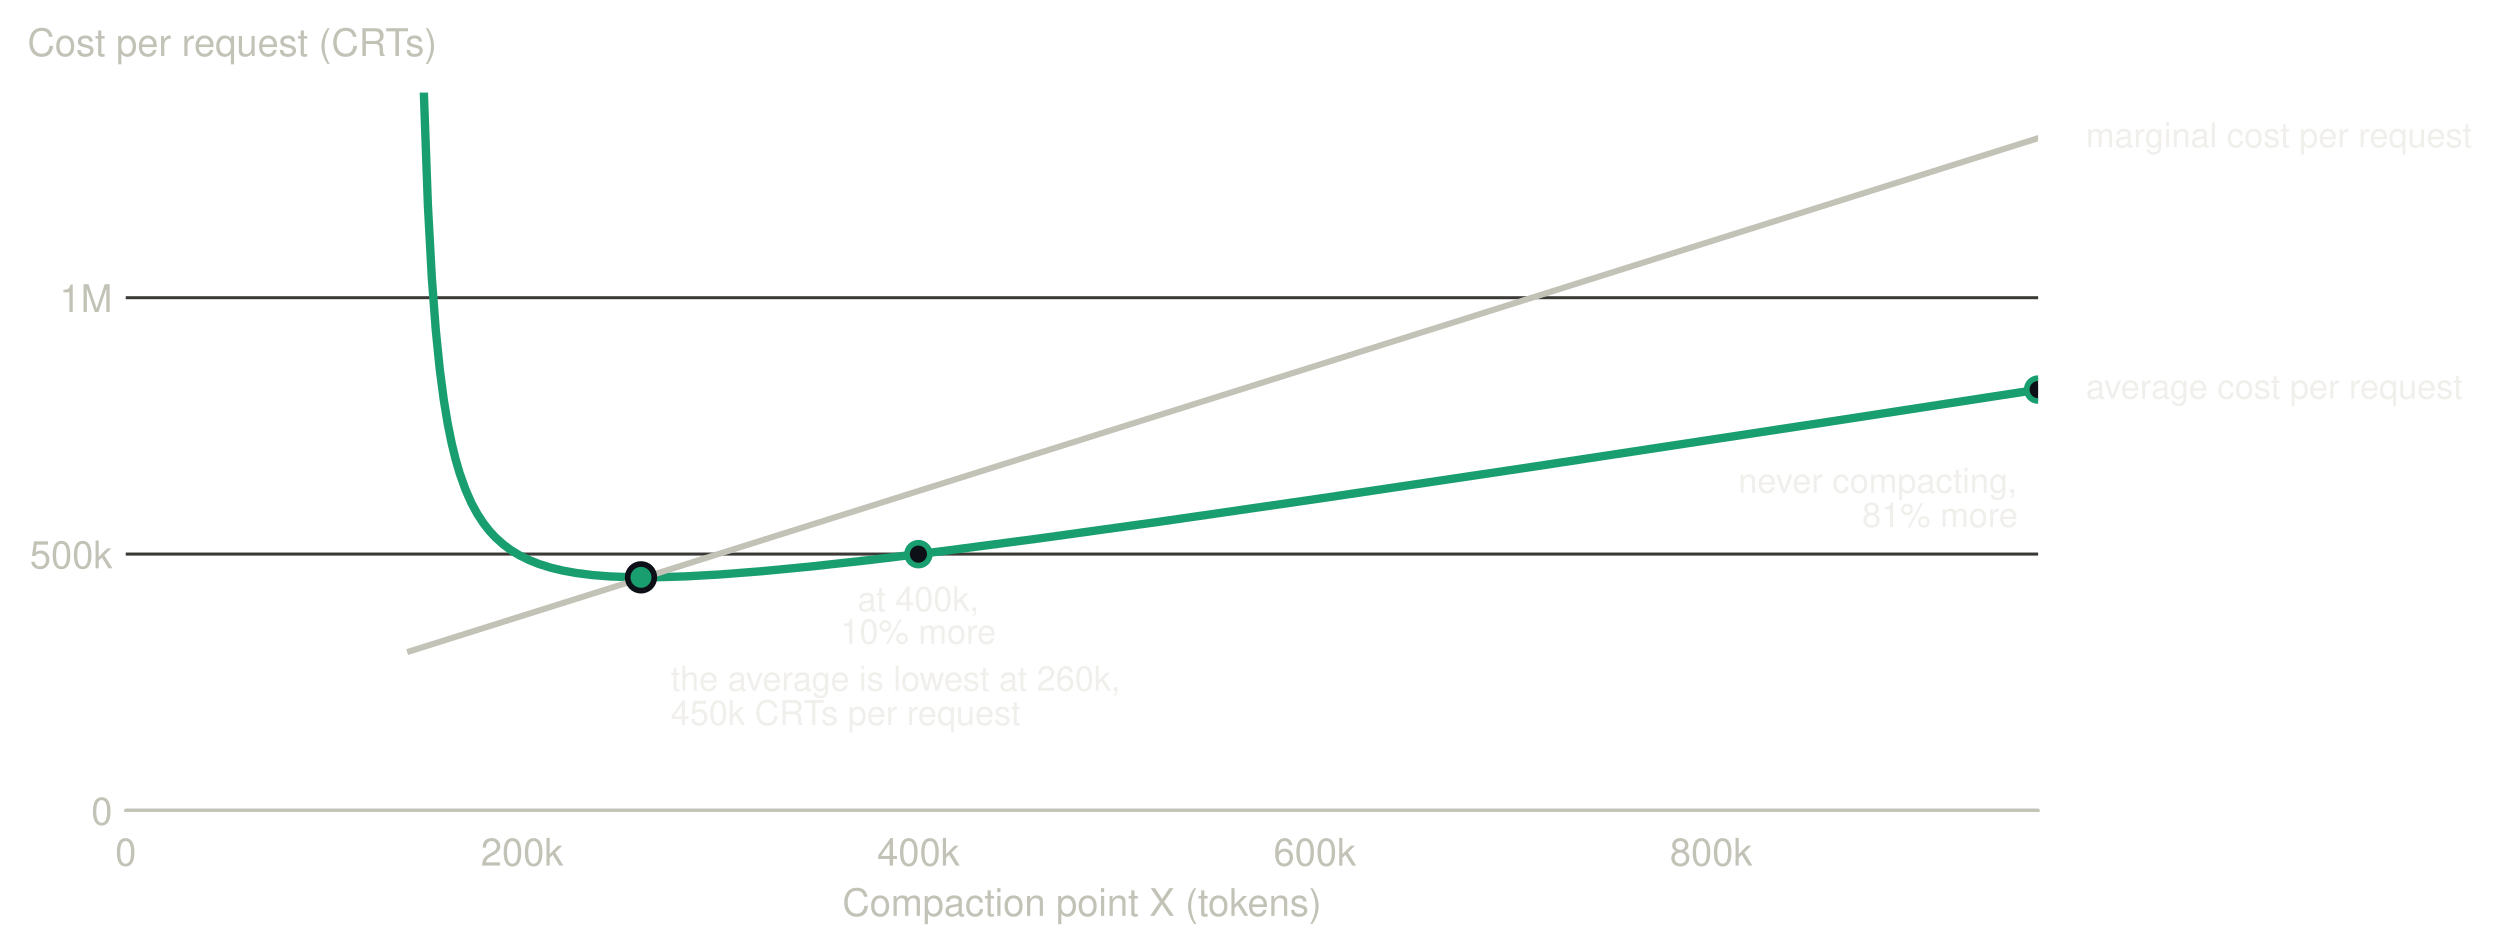
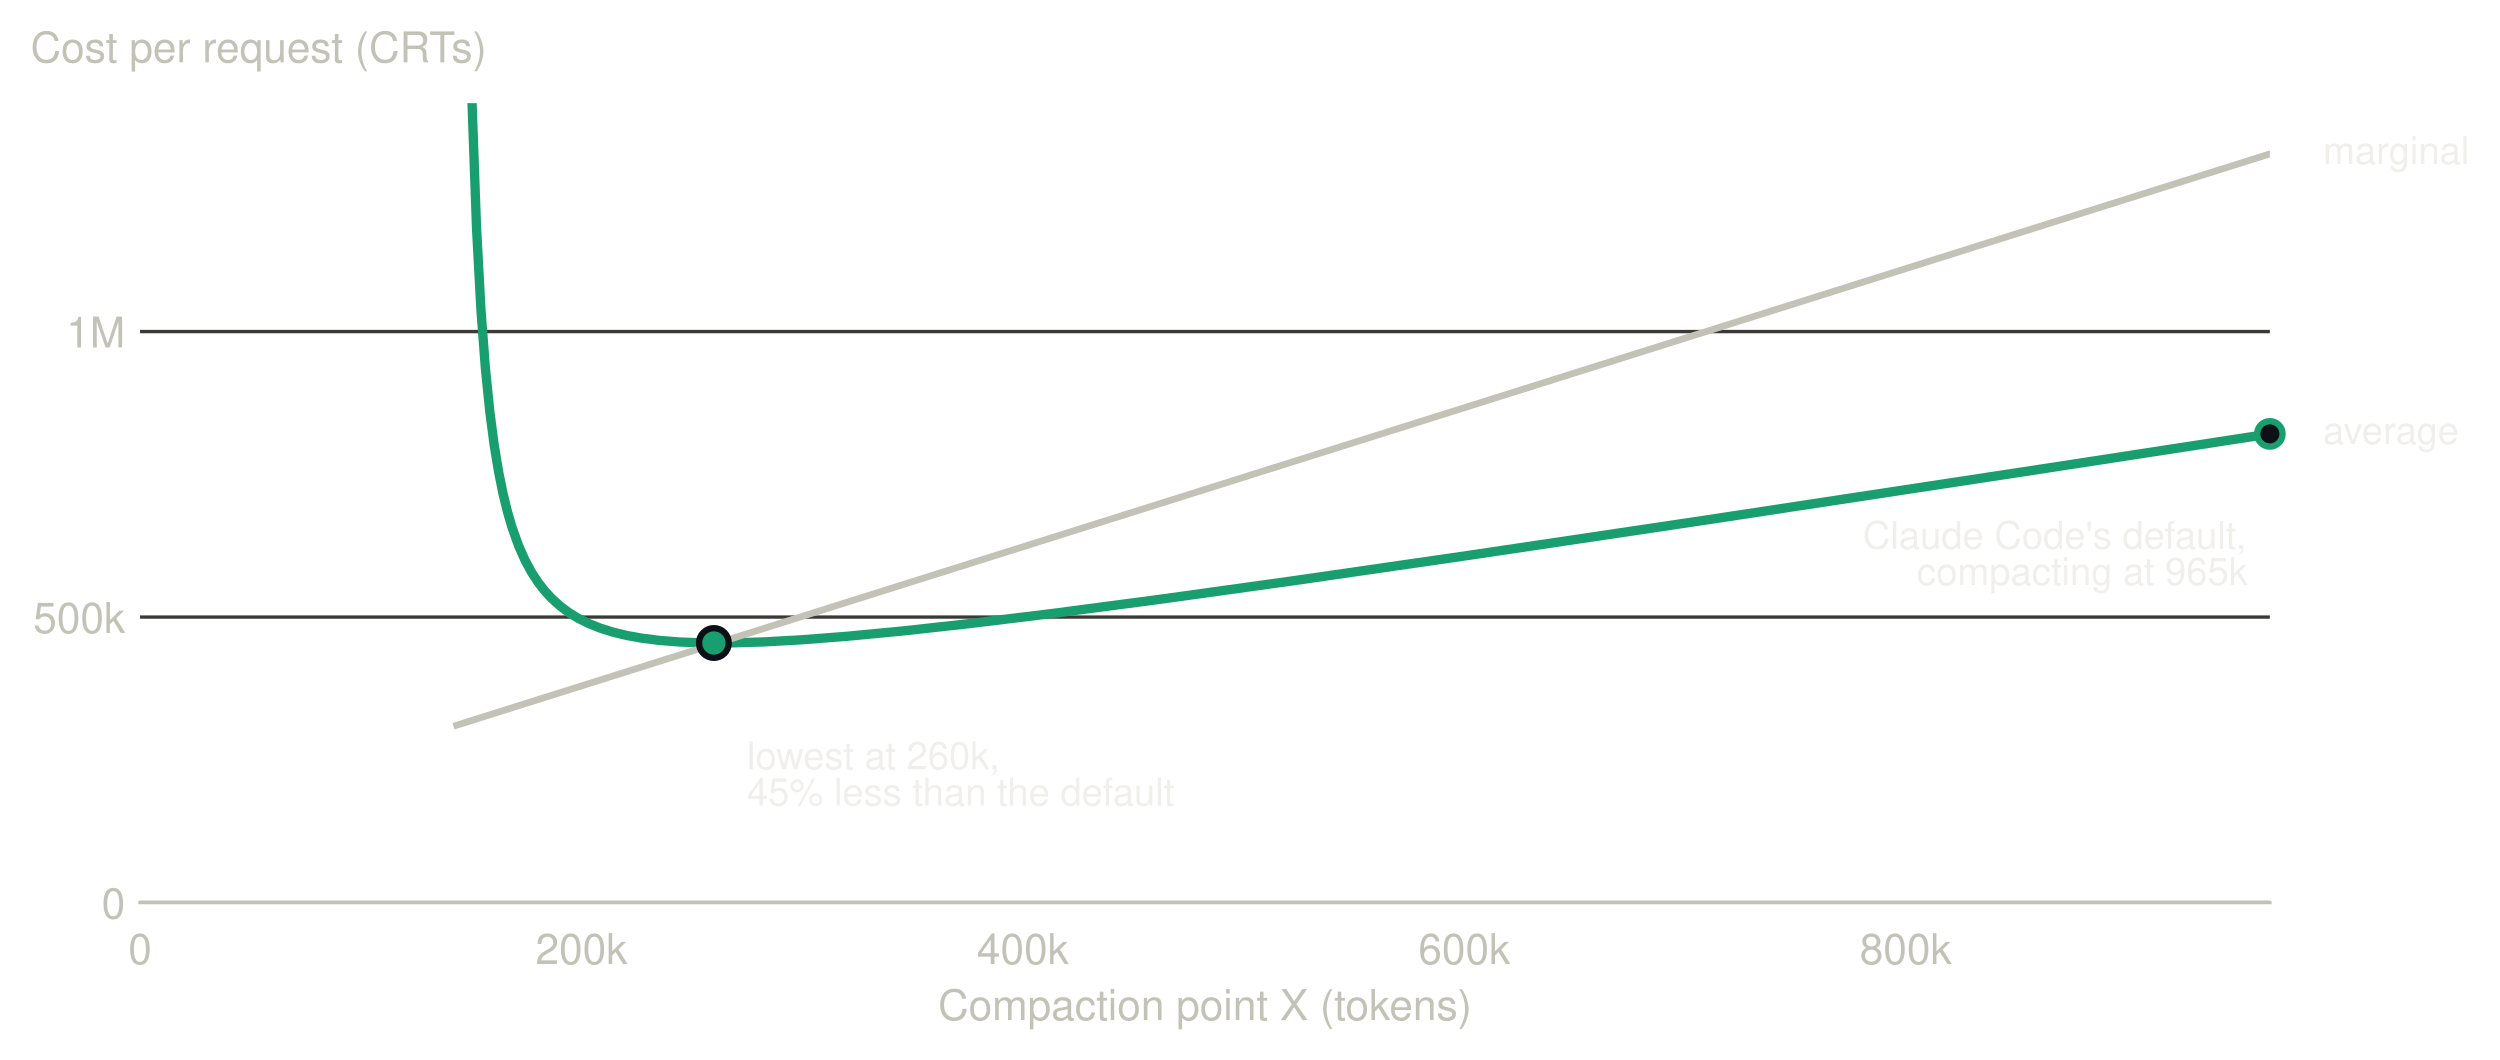
- <svg xmlns="http://www.w3.org/2000/svg" xmlns:xlink="http://www.w3.org/1999/xlink" width="656.516pt" height="249.804pt" viewBox="0 0 656.516 249.804" version="1.1">
+ <svg xmlns="http://www.w3.org/2000/svg" xmlns:xlink="http://www.w3.org/1999/xlink" width="589.487pt" height="249.804pt" viewBox="0 0 589.487 249.804" version="1.1">
  <defs>
    <style type="text/css">*{stroke-linejoin: round; stroke-linecap: butt}</style>
  </defs>
  <g id="figure_1">
    <g id="patch_1">
-       <path d="M 0 249.804  L 656.516 249.804  L 656.516 -0  L 0 -0  L 0 249.804  z " style="fill: none" />
+       <path d="M 0 249.804  L 589.487 249.804  L 589.487 -0  L 0 -0  L 0 249.804  z " style="fill: none" />
    </g>
    <g id="axes_1">
      <g id="patch_2">
        <path d="M 33.02 212.82  L 535.22 212.82  L 535.22 24.324  L 33.02 24.324  L 33.02 212.82  z " style="fill: none" />
      </g>
      <g id="matplotlib.axis_1">
        <g id="xtick_1">
          <g id="line2d_1" />
          <g id="text_1">
            <text style="font-size: 10px; font-family: 'Helvetica', 'Arial', 'DejaVu Sans'; text-anchor: middle; fill: #c3c2b7" x="33.02" y="227.32" transform="rotate(-0 33.02 227.3202)">0</text>
          </g>
        </g>
        <g id="xtick_2">
          <g id="line2d_2" />
          <g id="text_2">
            <text style="font-size: 10px; font-family: 'Helvetica', 'Arial', 'DejaVu Sans'; text-anchor: middle; fill: #c3c2b7" x="137.103" y="227.32" transform="rotate(-0 137.1029 227.3202)">200k</text>
          </g>
        </g>
        <g id="xtick_3">
          <g id="line2d_3" />
          <g id="text_3">
            <text style="font-size: 10px; font-family: 'Helvetica', 'Arial', 'DejaVu Sans'; text-anchor: middle; fill: #c3c2b7" x="241.186" y="227.32" transform="rotate(-0 241.1858 227.3202)">400k</text>
          </g>
        </g>
        <g id="xtick_4">
          <g id="line2d_4" />
          <g id="text_4">
            <text style="font-size: 10px; font-family: 'Helvetica', 'Arial', 'DejaVu Sans'; text-anchor: middle; fill: #c3c2b7" x="345.269" y="227.32" transform="rotate(-0 345.2687 227.3202)">600k</text>
          </g>
        </g>
        <g id="xtick_5">
          <g id="line2d_5" />
          <g id="text_5">
            <text style="font-size: 10px; font-family: 'Helvetica', 'Arial', 'DejaVu Sans'; text-anchor: middle; fill: #c3c2b7" x="449.352" y="227.32" transform="rotate(-0 449.3516 227.3202)">800k</text>
          </g>
        </g>
        <g id="text_6">
          <text style="font-size: 10px; font-family: 'Helvetica', 'Arial', 'DejaVu Sans'; text-anchor: middle; fill: #c3c2b7" x="284.12" y="240.519" transform="rotate(-0 284.12 240.5194)">Compaction point X (tokens)</text>
        </g>
      </g>
      <g id="matplotlib.axis_2">
        <g id="ytick_1">
          <g id="line2d_6">
            <path d="M 33.02 212.82  L 535.22 212.82  " clip-path="url(#p1271b63b29)" style="fill: none; stroke: #3a3936; stroke-width: 0.8; stroke-linecap: square" />
          </g>
          <g id="line2d_7" />
          <g id="text_7">
            <text style="font-size: 10px; font-family: 'Helvetica', 'Arial', 'DejaVu Sans'; text-anchor: end; fill: #c3c2b7" x="29.52" y="216.57" transform="rotate(-0 29.52 216.5702)">0</text>
          </g>
        </g>
        <g id="ytick_2">
          <g id="line2d_8">
            <path d="M 33.02 145.5  L 535.22 145.5  " clip-path="url(#p1271b63b29)" style="fill: none; stroke: #3a3936; stroke-width: 0.8; stroke-linecap: square" />
          </g>
          <g id="line2d_9" />
          <g id="text_8">
            <text style="font-size: 10px; font-family: 'Helvetica', 'Arial', 'DejaVu Sans'; text-anchor: end; fill: #c3c2b7" x="29.52" y="149.25" transform="rotate(-0 29.52 149.2502)">500k</text>
          </g>
        </g>
        <g id="ytick_3">
          <g id="line2d_10">
            <path d="M 33.02 78.18  L 535.22 78.18  " clip-path="url(#p1271b63b29)" style="fill: none; stroke: #3a3936; stroke-width: 0.8; stroke-linecap: square" />
          </g>
          <g id="line2d_11" />
          <g id="text_9">
            <text style="font-size: 10px; font-family: 'Helvetica', 'Arial', 'DejaVu Sans'; text-anchor: end; fill: #c3c2b7" x="29.52" y="81.93" transform="rotate(-0 29.52 81.93022)">1M</text>
          </g>
        </g>
        <g id="text_10">
          <text style="font-size: 10px; font-family: 'Helvetica', 'Arial', 'DejaVu Sans'; text-anchor: start; fill: #c3c2b7" x="7.2" y="14.7" transform="rotate(-0 7.2 14.7)">Cost per request (CRTs)</text>
        </g>
      </g>
      <g id="line2d_12">
        <path d="M 110.708 -1  L 110.805 4.141  L 111.325 24.865  L 112.366 53.83  L 113.407 73.085  L 114.448 86.792  L 115.489 97.031  L 116.529 104.959  L 117.57 111.268  L 118.611 116.4  L 119.652 120.65  L 120.693 124.22  L 122.254 128.61  L 123.815 132.131  L 125.377 135.006  L 126.938 137.388  L 128.499 139.385  L 130.06 141.077  L 132.142 142.956  L 134.224 144.495  L 136.305 145.768  L 138.907 147.063  L 141.509 148.1  L 144.632 149.079  L 147.754 149.832  L 151.397 150.488  L 155.561 151.012  L 160.244 151.379  L 165.969 151.589  L 172.214 151.595  L 180.02 151.364  L 188.867 150.871  L 199.796 150.025  L 212.806 148.782  L 228.419 147.061  L 248.194 144.646  L 273.174 141.358  L 304.92 136.943  L 346.553 130.917  L 402.757 122.543  L 480.82 110.673  L 535.22 102.309  L 535.22 102.309  " clip-path="url(#p1271b63b29)" style="fill: none; stroke: #199e70; stroke-width: 2.2; stroke-linecap: square" />
      </g>
      <g id="line2d_13">
        <path d="M 107.682 171.001  L 535.22 36.286  L 535.22 36.286  " clip-path="url(#p1271b63b29)" style="fill: none; stroke: #c3c2b7; stroke-width: 1.6; stroke-linecap: square" />
      </g>
      <g id="patch_3">
        <path d="M 33.02 212.82  L 535.22 212.82  " style="fill: none; stroke: #c3c2b7; stroke-width: 0.8; stroke-linejoin: miter; stroke-linecap: square" />
      </g>
      <g id="text_11">
-         <text style="font-size: 9px; font-family: 'Helvetica', 'Arial', 'DejaVu Sans'; text-anchor: start; fill: #f0efec" x="547.775" y="104.688" transform="rotate(-0 547.775 104.6883)">average cost per request</text>
+         <text style="font-size: 9px; font-family: 'Helvetica', 'Arial', 'DejaVu Sans'; text-anchor: start; fill: #f0efec" x="547.775" y="104.688" transform="rotate(-0 547.775 104.6883)">average</text>
      </g>
      <g id="text_12">
-         <text style="font-size: 9px; font-family: 'Helvetica', 'Arial', 'DejaVu Sans'; text-anchor: start; fill: #f0efec" x="547.775" y="38.665" transform="rotate(-0 547.775 38.66514)">marginal cost per request</text>
+         <text style="font-size: 9px; font-family: 'Helvetica', 'Arial', 'DejaVu Sans'; text-anchor: start; fill: #f0efec" x="547.775" y="38.665" transform="rotate(-0 547.775 38.66514)">marginal</text>
      </g>
      <g id="line2d_14">
        <defs>
          <path id="m316f82e623" d="M 0 3.5  C 0.928 3.5 1.819 3.131 2.475 2.475  C 3.131 1.819 3.5 0.928 3.5 0  C 3.5 -0.928 3.131 -1.819 2.475 -2.475  C 1.819 -3.131 0.928 -3.5 0 -3.5  C -0.928 -3.5 -1.819 -3.131 -2.475 -2.475  C -3.131 -1.819 -3.5 -0.928 -3.5 0  C -3.5 0.928 -3.131 1.819 -2.475 2.475  C -1.819 3.131 -0.928 3.5 0 3.5  z " style="stroke: #0d1117; stroke-width: 1.5" />
        </defs>
        <g clip-path="url(#p1271b63b29)">
          <use xlink:href="#m316f82e623" x="168.328" y="151.615" style="fill: #199e70; stroke: #0d1117; stroke-width: 1.5" />
        </g>
      </g>
      <g id="text_13">
-         <text style="font-size: 9px; font-family: 'Helvetica', 'Arial', 'DejaVu Sans'; fill: #f0efec" transform="translate(176.134 181.3881)">the average is lowest at 260k,</text>
-         <text style="font-size: 9px; font-family: 'Helvetica', 'Arial', 'DejaVu Sans'; fill: #f0efec" transform="translate(176.134 190.3974)">450k CRTs per request</text>
+         <text style="font-size: 9px; font-family: 'Helvetica', 'Arial', 'DejaVu Sans'; fill: #f0efec" transform="translate(176.134 181.3881)">lowest at 260k,</text>
+         <text style="font-size: 9px; font-family: 'Helvetica', 'Arial', 'DejaVu Sans'; fill: #f0efec" transform="translate(176.134 189.9355)">45% less than the default</text>
      </g>
      <g id="line2d_15">
        <defs>
          <path id="m46b5d92334" d="M 0 3  C 0.796 3 1.559 2.684 2.121 2.121  C 2.684 1.559 3 0.796 3 0  C 3 -0.796 2.684 -1.559 2.121 -2.121  C 1.559 -2.684 0.796 -3 0 -3  C -0.796 -3 -1.559 -2.684 -2.121 -2.121  C -2.684 -1.559 -3 -0.796 -3 0  C -3 0.796 -2.684 1.559 -2.121 2.121  C -1.559 2.684 -0.796 3 0 3  z " style="stroke: #199e70; stroke-width: 1.5" />
        </defs>
-         <g clip-path="url(#p1271b63b29)">
-           <use xlink:href="#m46b5d92334" x="241.186" y="145.526" style="fill: #0d1117; stroke: #199e70; stroke-width: 1.5" />
+         <g>
+           <use xlink:href="#m46b5d92334" x="535.22" y="102.309" style="fill: #0d1117; stroke: #199e70; stroke-width: 1.5" />
        </g>
      </g>
      <g id="text_14">
-         <text style="font-size: 9px; font-family: 'Helvetica', 'Arial', 'DejaVu Sans'; fill: #f0efec" transform="translate(225.1756 160.4882)">at 400k,</text>
-         <text style="font-size: 9px; font-family: 'Helvetica', 'Arial', 'DejaVu Sans'; fill: #f0efec" transform="translate(220.6778 169.0355)">10% more</text>
-       </g>
-       <g id="line2d_16">
-         <g clip-path="url(#p1271b63b29)">
-           <use xlink:href="#m46b5d92334" x="535.22" y="102.309" style="fill: #0d1117; stroke: #199e70; stroke-width: 1.5" />
-         </g>
-       </g>
-       <g id="text_15">
-         <text style="font-size: 9px; font-family: 'Helvetica', 'Arial', 'DejaVu Sans'; fill: #f0efec" transform="translate(456.483 129.389)">never compacting,</text>
-         <text style="font-size: 9px; font-family: 'Helvetica', 'Arial', 'DejaVu Sans'; fill: #f0efec" transform="translate(488.9998 138.3983)">81% more</text>
+         <text style="font-size: 9px; font-family: 'Helvetica', 'Arial', 'DejaVu Sans'; fill: #f0efec" transform="translate(439.2438 129.389)">Claude Code's default,</text>
+         <text style="font-size: 9px; font-family: 'Helvetica', 'Arial', 'DejaVu Sans'; fill: #f0efec" transform="translate(451.9746 137.9364)">compacting at 965k</text>
      </g>
    </g>
  </g>
  <defs>
    <clipPath id="p1271b63b29">
      <rect x="33.02" y="24.324" width="502.2" height="188.496" />
    </clipPath>
  </defs>
</svg>
